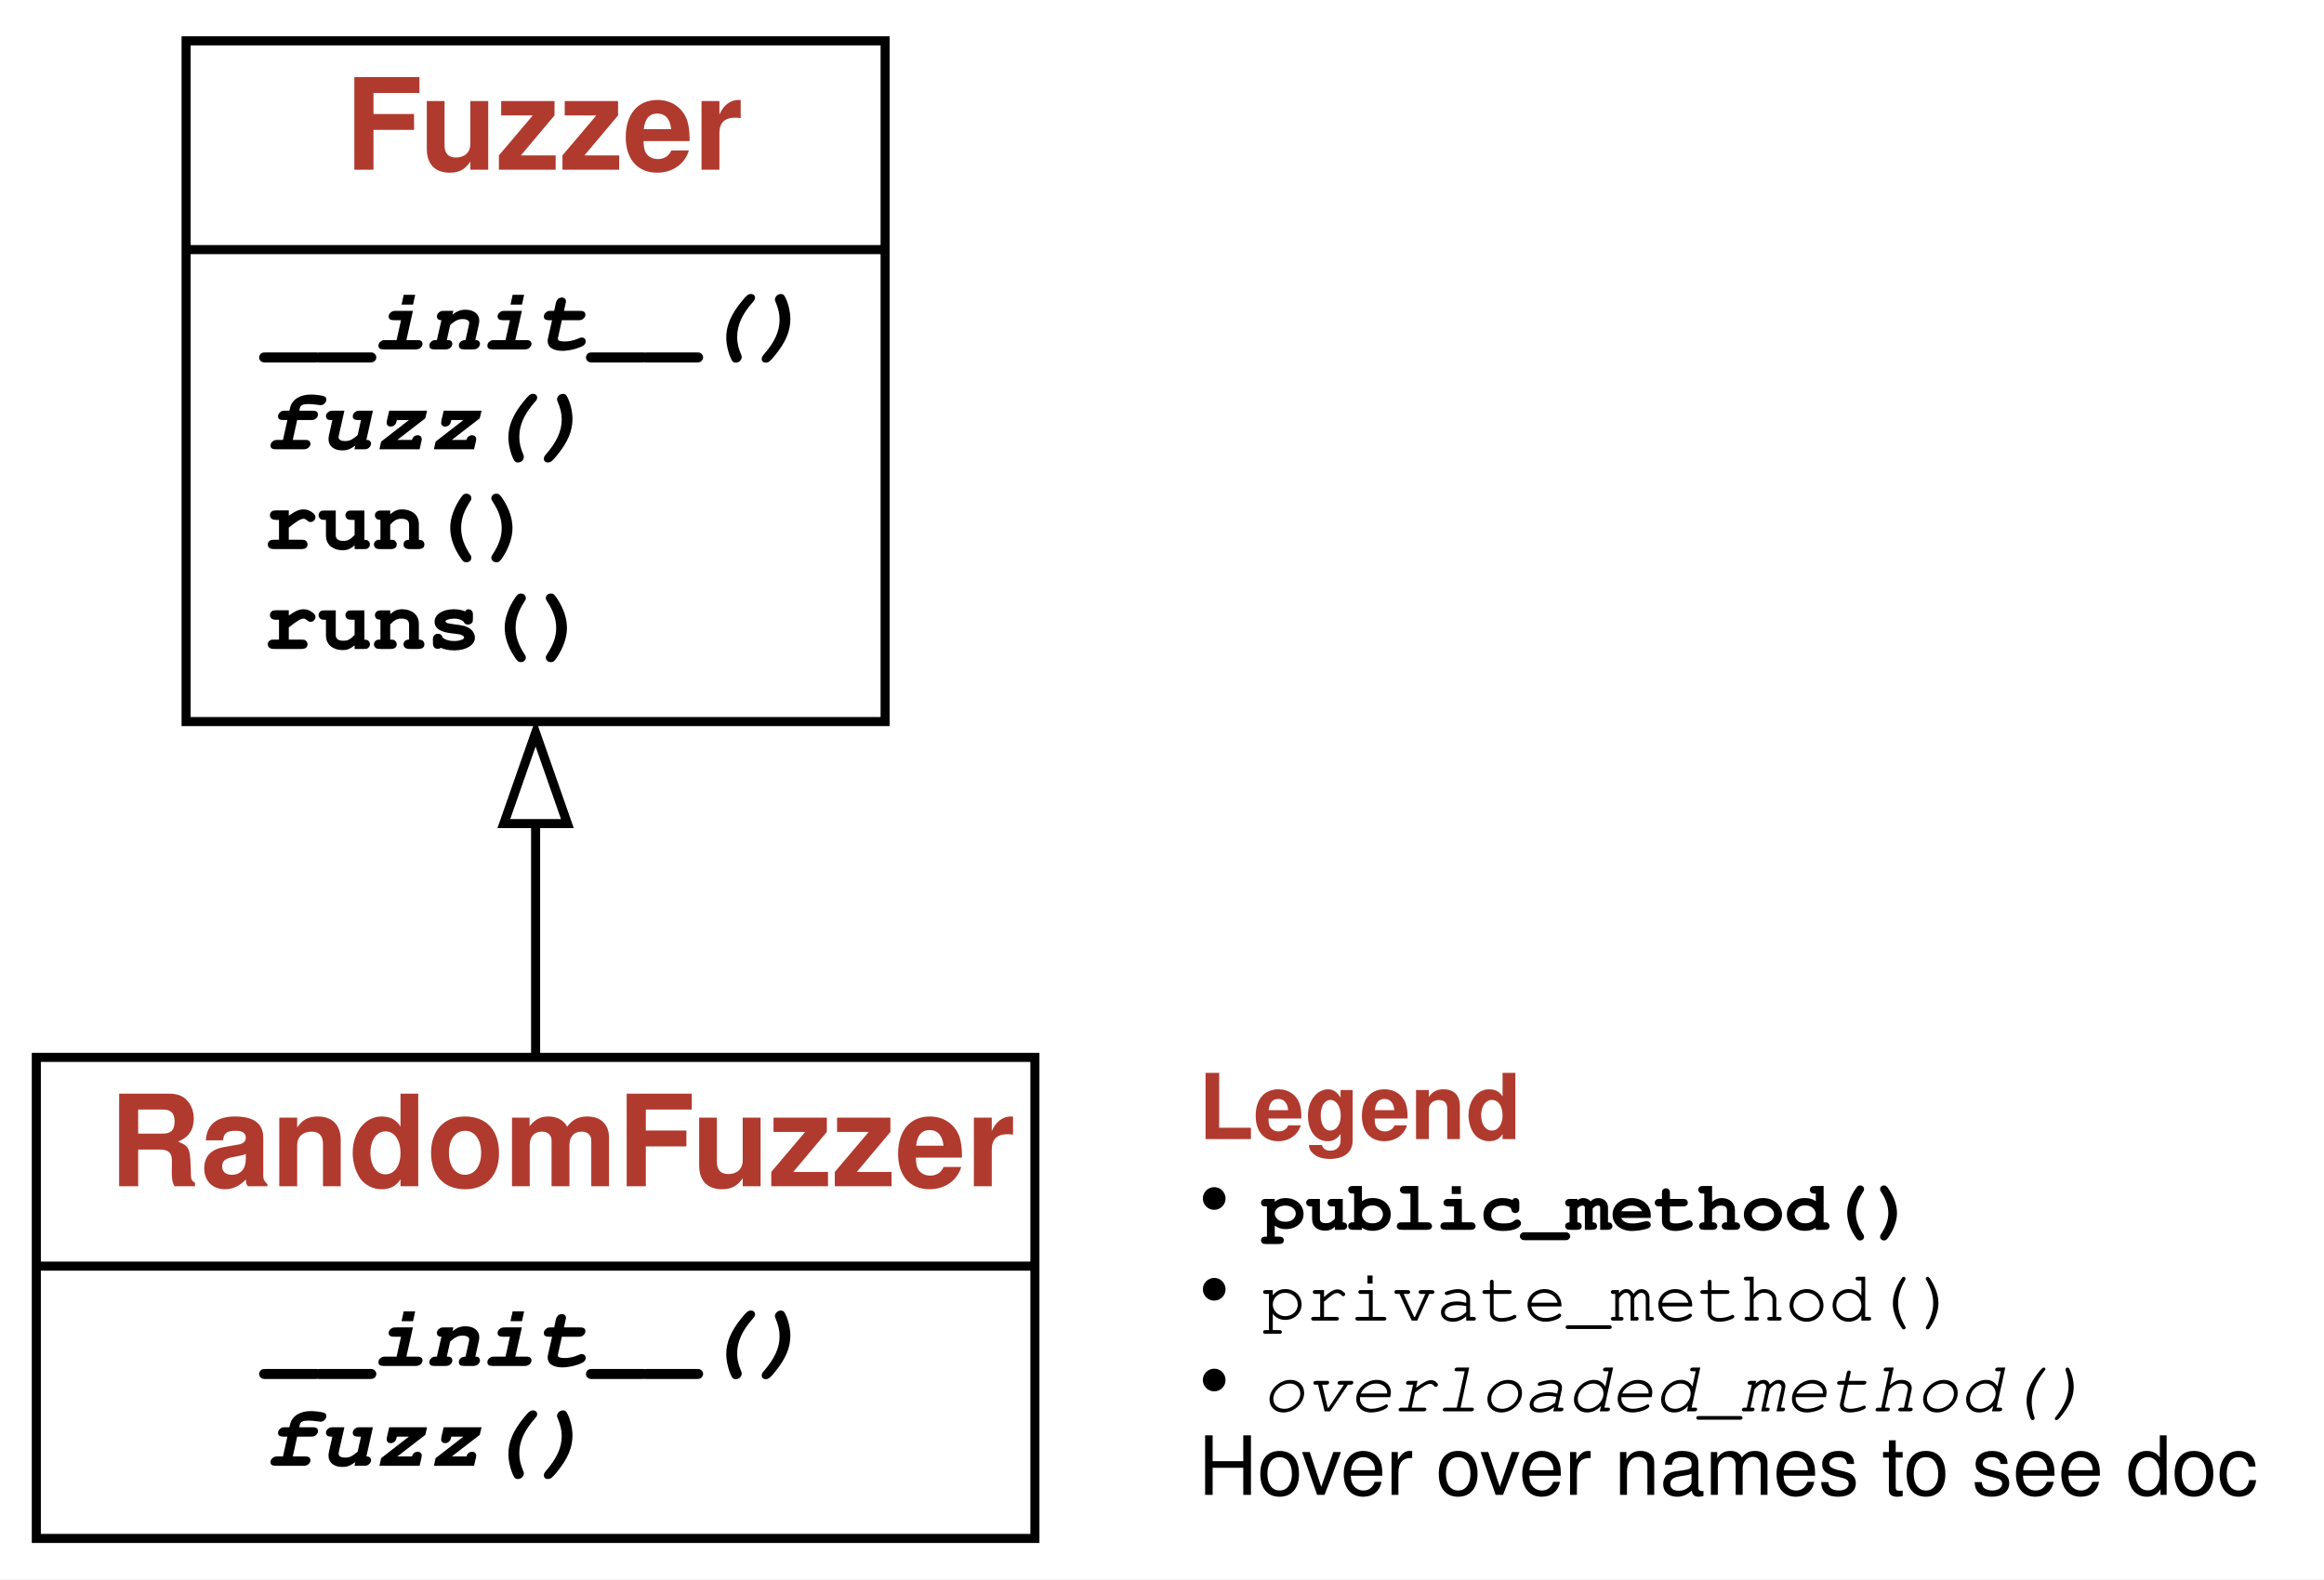
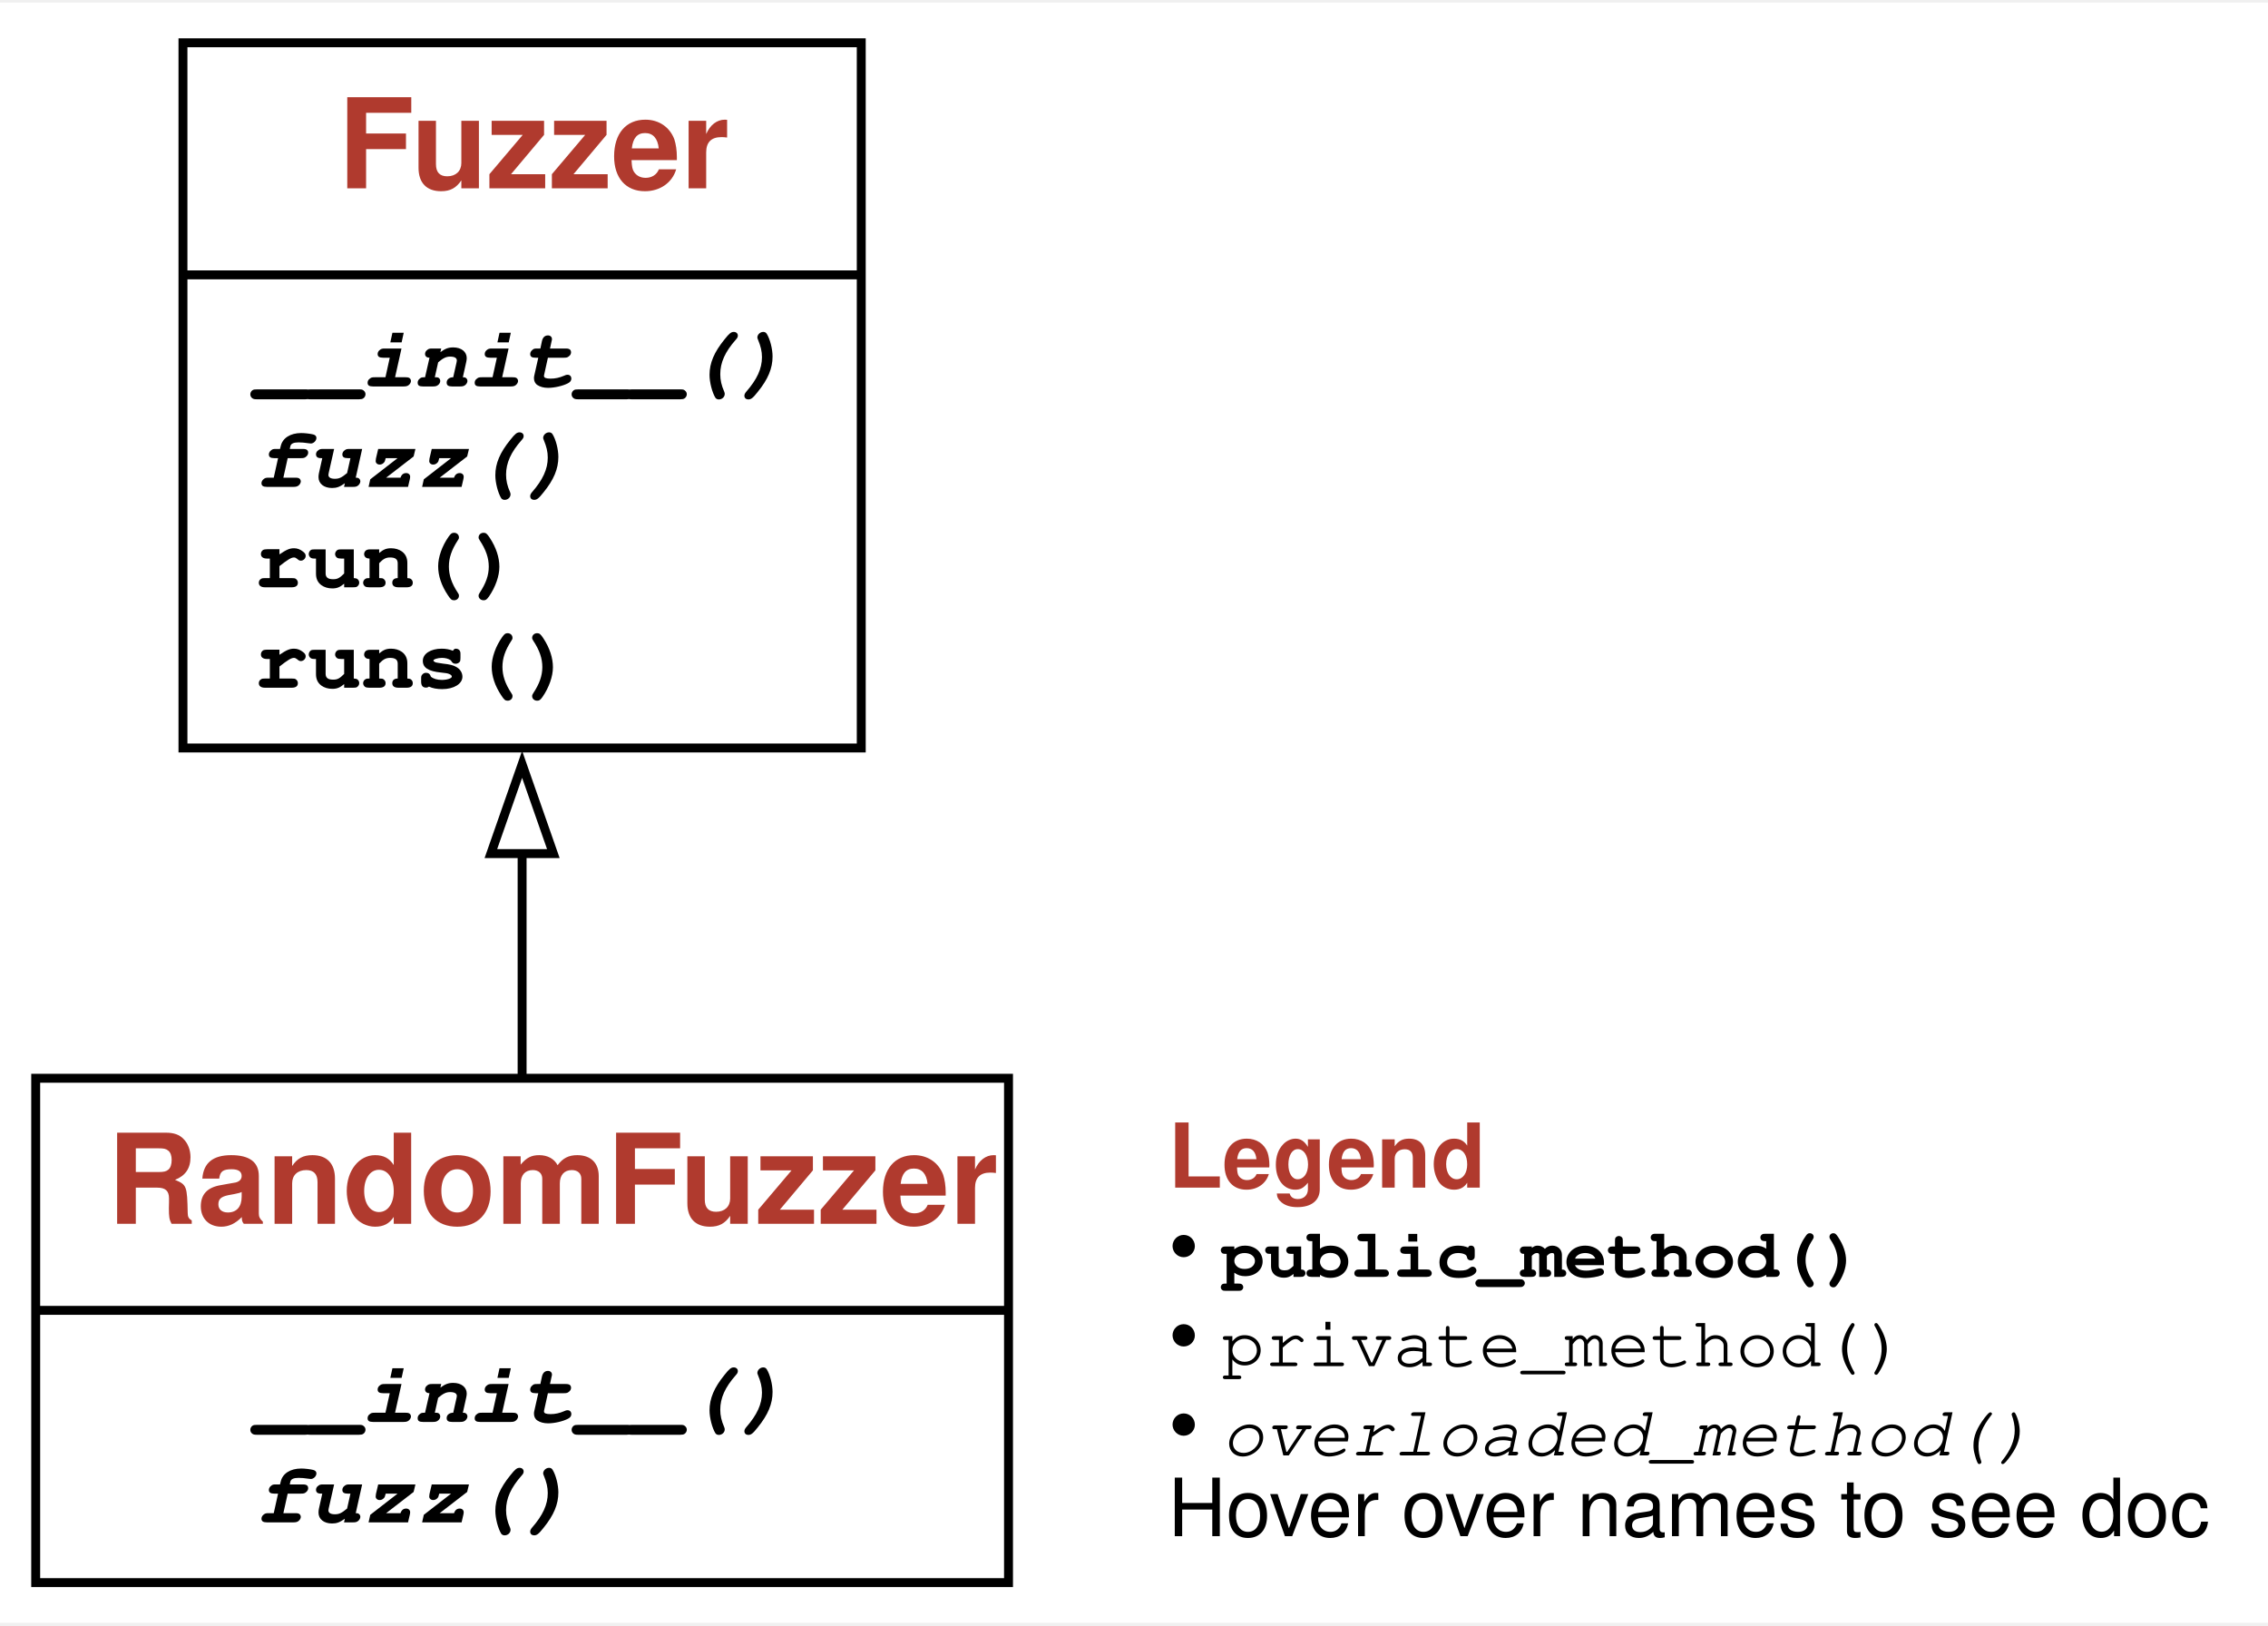
- <svg xmlns="http://www.w3.org/2000/svg" xmlns:xlink="http://www.w3.org/1999/xlink" width="256pt" height="174pt" viewBox="0.00 0.00 256.00 174.00">
-   <g id="graph0" class="graph" transform="scale(1 1) rotate(0) translate(4 170)">
+ <svg xmlns="http://www.w3.org/2000/svg" xmlns:xlink="http://www.w3.org/1999/xlink" width="254pt" height="182pt" viewBox="0.00 0.00 254.12 181.50">
+   <g id="graph0" class="graph" transform="scale(1 1) rotate(0) translate(4 177.5)">
    <g id="a_graph0">
      <a xlink:title="RandomFuzzer class hierarchy">
-         <polygon fill="white" stroke="none" points="-4,4 -4,-170 252,-170 252,4 -4,4" />
+         <polygon fill="white" stroke="none" points="-4,4 -4,-177.5 250.12,-177.5 250.12,4 -4,4" />
      </a>
    </g>
    <g id="node1" class="node">
      <g id="a_node1">
        <a xlink:href="#" xlink:title="class RandomFuzzer:&#10;Produce random inputs.">
-           <polygon fill="none" stroke="black" points="0,-0.5 0,-53.5 110,-53.5 110,-0.5 0,-0.5" />
-           <text text-anchor="start" x="8" y="-39.3" font-family="Patua One, Helvetica, sans-serif" font-weight="bold" font-size="14.00" fill="#b03a2e">RandomFuzzer</text>
-           <polyline fill="none" stroke="black" points="0,-30.5 110,-30.5" />
+           <polygon fill="none" stroke="black" points="0,-0.5 0,-57 109,-57 109,-0.5 0,-0.5" />
+           <text text-anchor="start" x="8" y="-40.7" font-family="Patua One, Helvetica, sans-serif" font-weight="bold" font-size="14.00" fill="#b03a2e">RandomFuzzer</text>
+           <polyline fill="none" stroke="black" points="0,-31 109,-31" />
          <g id="a_node1_0">
            <a xlink:href="#" xlink:title="RandomFuzzer">
              <g id="a_node1_1">
                <a xlink:href="#" xlink:title="__init__(self, min_length: int = 10, max_length: int = 100, char_start: int = 32, char_range: int = 32) -&gt; None:&#10;Produce strings of `min_length` to `max_length` characters&#10;in the range [`char_start`, `char_start` + `char_range`)">
-                   <text text-anchor="start" x="25" y="-19.5" font-family="'Fira Mono', 'Source Code Pro', 'Courier', monospace" font-weight="bold" font-style="italic" font-size="10.00">__init__()</text>
+                   <text text-anchor="start" x="24.5" y="-18.5" font-family="'Fira Mono', 'Source Code Pro', 'Courier', monospace" font-weight="bold" font-style="italic" font-size="10.00">__init__()</text>
                </a>
              </g>
              <g id="a_node1_2">
                <a xlink:href="#" xlink:title="fuzz(self) -&gt; str:&#10;Return fuzz input">
-                   <text text-anchor="start" x="25" y="-8.5" font-family="'Fira Mono', 'Source Code Pro', 'Courier', monospace" font-weight="bold" font-style="italic" font-size="10.00">fuzz()</text>
+                   <text text-anchor="start" x="24.5" y="-7.25" font-family="'Fira Mono', 'Source Code Pro', 'Courier', monospace" font-weight="bold" font-style="italic" font-size="10.00">fuzz()</text>
                </a>
              </g>
            </a>
          </g>
        </a>
      </g>
    </g>
    <g id="node2" class="node">
      <g id="a_node2">
        <a xlink:href="#" xlink:title="class Fuzzer:&#10;Base class for fuzzers.">
-           <polygon fill="none" stroke="black" points="16.5,-90.5 16.5,-165.5 93.5,-165.5 93.5,-90.5 16.5,-90.5" />
-           <text text-anchor="start" x="34" y="-151.3" font-family="Patua One, Helvetica, sans-serif" font-weight="bold" font-size="14.00" fill="#b03a2e">Fuzzer</text>
-           <polyline fill="none" stroke="black" points="16.5,-142.5 93.5,-142.5" />
+           <polygon fill="none" stroke="black" points="16.5,-94 16.5,-173 92.5,-173 92.5,-94 16.5,-94" />
+           <text text-anchor="start" x="33.88" y="-156.7" font-family="Patua One, Helvetica, sans-serif" font-weight="bold" font-size="14.00" fill="#b03a2e">Fuzzer</text>
+           <polyline fill="none" stroke="black" points="16.5,-147 92.5,-147" />
          <g id="a_node2_3">
            <a xlink:href="#" xlink:title="Fuzzer">
              <g id="a_node2_4">
                <a xlink:href="#" xlink:title="__init__(self) -&gt; None:&#10;Constructor">
-                   <text text-anchor="start" x="25" y="-131.5" font-family="'Fira Mono', 'Source Code Pro', 'Courier', monospace" font-weight="bold" font-style="italic" font-size="10.00">__init__()</text>
+                   <text text-anchor="start" x="24.5" y="-134.5" font-family="'Fira Mono', 'Source Code Pro', 'Courier', monospace" font-weight="bold" font-style="italic" font-size="10.00">__init__()</text>
                </a>
              </g>
              <g id="a_node2_5">
                <a xlink:href="#" xlink:title="fuzz(self) -&gt; str:&#10;Return fuzz input">
-                   <text text-anchor="start" x="25" y="-120.5" font-family="'Fira Mono', 'Source Code Pro', 'Courier', monospace" font-weight="bold" font-style="italic" font-size="10.00">fuzz()</text>
+                   <text text-anchor="start" x="24.5" y="-123.25" font-family="'Fira Mono', 'Source Code Pro', 'Courier', monospace" font-weight="bold" font-style="italic" font-size="10.00">fuzz()</text>
                </a>
              </g>
              <g id="a_node2_6">
                <a xlink:href="#" xlink:title="run(self, runner: Runner = &lt;Runner object&gt;) -&gt; Tuple[subprocess.CompletedProcess, str]:&#10;Run `runner` with fuzz input">
-                   <text text-anchor="start" x="25" y="-109.5" font-family="'Fira Mono', 'Source Code Pro', 'Courier', monospace" font-weight="bold" font-size="10.00">run()</text>
+                   <text text-anchor="start" x="24.5" y="-112" font-family="'Fira Mono', 'Source Code Pro', 'Courier', monospace" font-weight="bold" font-size="10.00">run()</text>
                </a>
              </g>
              <g id="a_node2_7">
                <a xlink:href="#" xlink:title="runs(self, runner: Runner = &lt;PrintRunner object&gt;, trials: int = 10) -&gt; List[Tuple[subprocess.CompletedProcess, str]]:&#10;Run `runner` with fuzz input, `trials` times">
-                   <text text-anchor="start" x="25" y="-98.5" font-family="'Fira Mono', 'Source Code Pro', 'Courier', monospace" font-weight="bold" font-size="10.00">runs()</text>
+                   <text text-anchor="start" x="24.5" y="-100.75" font-family="'Fira Mono', 'Source Code Pro', 'Courier', monospace" font-weight="bold" font-size="10.00">runs()</text>
                </a>
              </g>
            </a>
          </g>
        </a>
      </g>
    </g>
    <g id="edge1" class="edge">
-       <path fill="none" stroke="black" d="M55,-53.49C55,-61.47 55,-70.54 55,-79.53" />
-       <polygon fill="none" stroke="black" points="51.5,-79.26 55,-89.26 58.5,-79.26 51.5,-79.26" />
+       <path fill="none" stroke="black" d="M54.5,-57.29C54.5,-65.06 54.5,-73.76 54.5,-82.42" />
+       <polygon fill="none" stroke="black" points="51,-82.17 54.5,-92.17 58,-82.17 51,-82.17" />
    </g>
    <g id="node3" class="node">
-       <text text-anchor="start" x="128" y="-44.5" font-family="Patua One, Helvetica, sans-serif" font-weight="bold" font-size="10.00" fill="#b03a2e">Legend</text>
-       <text text-anchor="start" x="128" y="-34.5" font-family="Patua One, Helvetica, sans-serif" font-size="10.00">• </text>
-       <text text-anchor="start" x="135" y="-34.5" font-family="'Fira Mono', 'Source Code Pro', 'Courier', monospace" font-weight="bold" font-size="8.00">public_method()</text>
-       <text text-anchor="start" x="128" y="-24.5" font-family="Patua One, Helvetica, sans-serif" font-size="10.00">• </text>
-       <text text-anchor="start" x="135" y="-24.5" font-family="'Fira Mono', 'Source Code Pro', 'Courier', monospace" font-size="8.00">private_method()</text>
-       <text text-anchor="start" x="128" y="-14.5" font-family="Patua One, Helvetica, sans-serif" font-size="10.00">• </text>
-       <text text-anchor="start" x="135" y="-14.5" font-family="'Fira Mono', 'Source Code Pro', 'Courier', monospace" font-style="italic" font-size="8.00">overloaded_method()</text>
-       <text text-anchor="start" x="128" y="-5.3" font-family="Helvetica,sans-Serif" font-size="9.00">Hover over names to see doc</text>
+       <text text-anchor="start" x="126.88" y="-44.75" font-family="Patua One, Helvetica, sans-serif" font-weight="bold" font-size="10.00" fill="#b03a2e">Legend</text>
+       <text text-anchor="start" x="126.88" y="-34.75" font-family="Patua One, Helvetica, sans-serif" font-size="10.00">• </text>
+       <text text-anchor="start" x="132.88" y="-34.75" font-family="'Fira Mono', 'Source Code Pro', 'Courier', monospace" font-weight="bold" font-size="8.00">public_method()</text>
+       <text text-anchor="start" x="126.88" y="-24.75" font-family="Patua One, Helvetica, sans-serif" font-size="10.00">• </text>
+       <text text-anchor="start" x="132.88" y="-24.75" font-family="'Fira Mono', 'Source Code Pro', 'Courier', monospace" font-size="8.00">private_method()</text>
+       <text text-anchor="start" x="126.88" y="-14.75" font-family="Patua One, Helvetica, sans-serif" font-size="10.00">• </text>
+       <text text-anchor="start" x="132.88" y="-14.75" font-family="'Fira Mono', 'Source Code Pro', 'Courier', monospace" font-style="italic" font-size="8.00">overloaded_method()</text>
+       <text text-anchor="start" x="126.88" y="-5.7" font-family="Helvetica,sans-Serif" font-size="9.00">Hover over names to see doc</text>
    </g>
  </g>
</svg>
